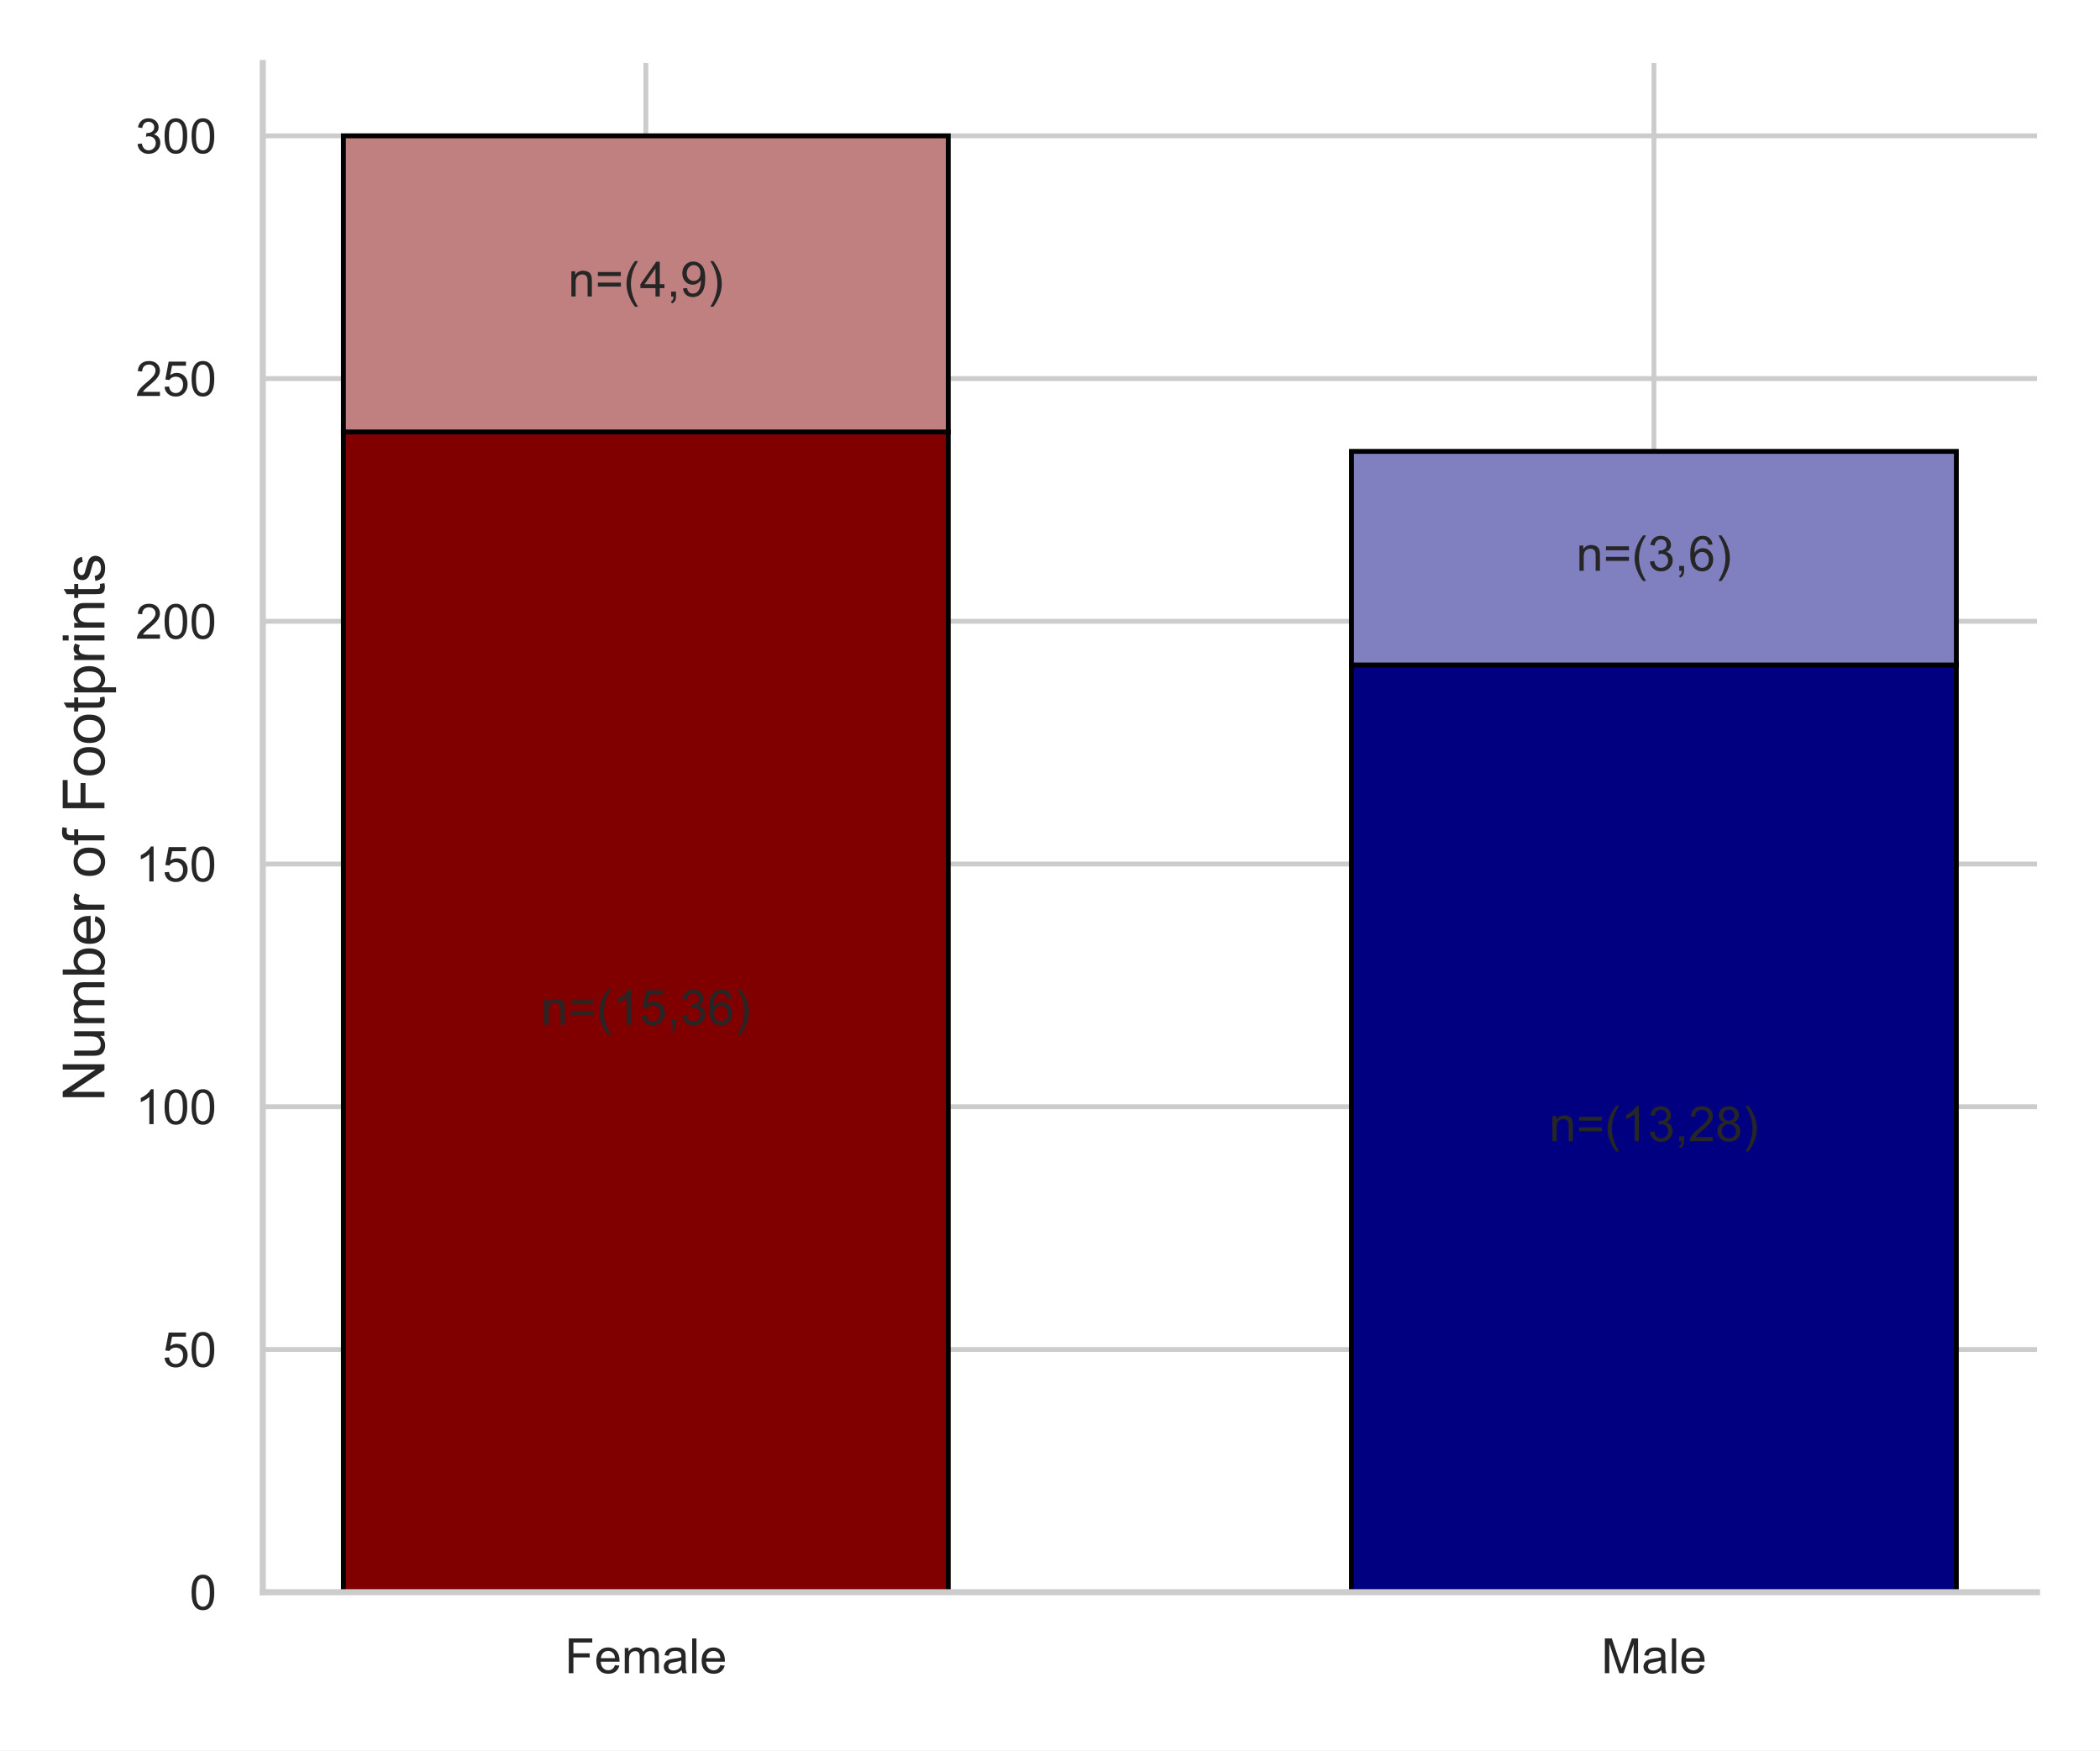
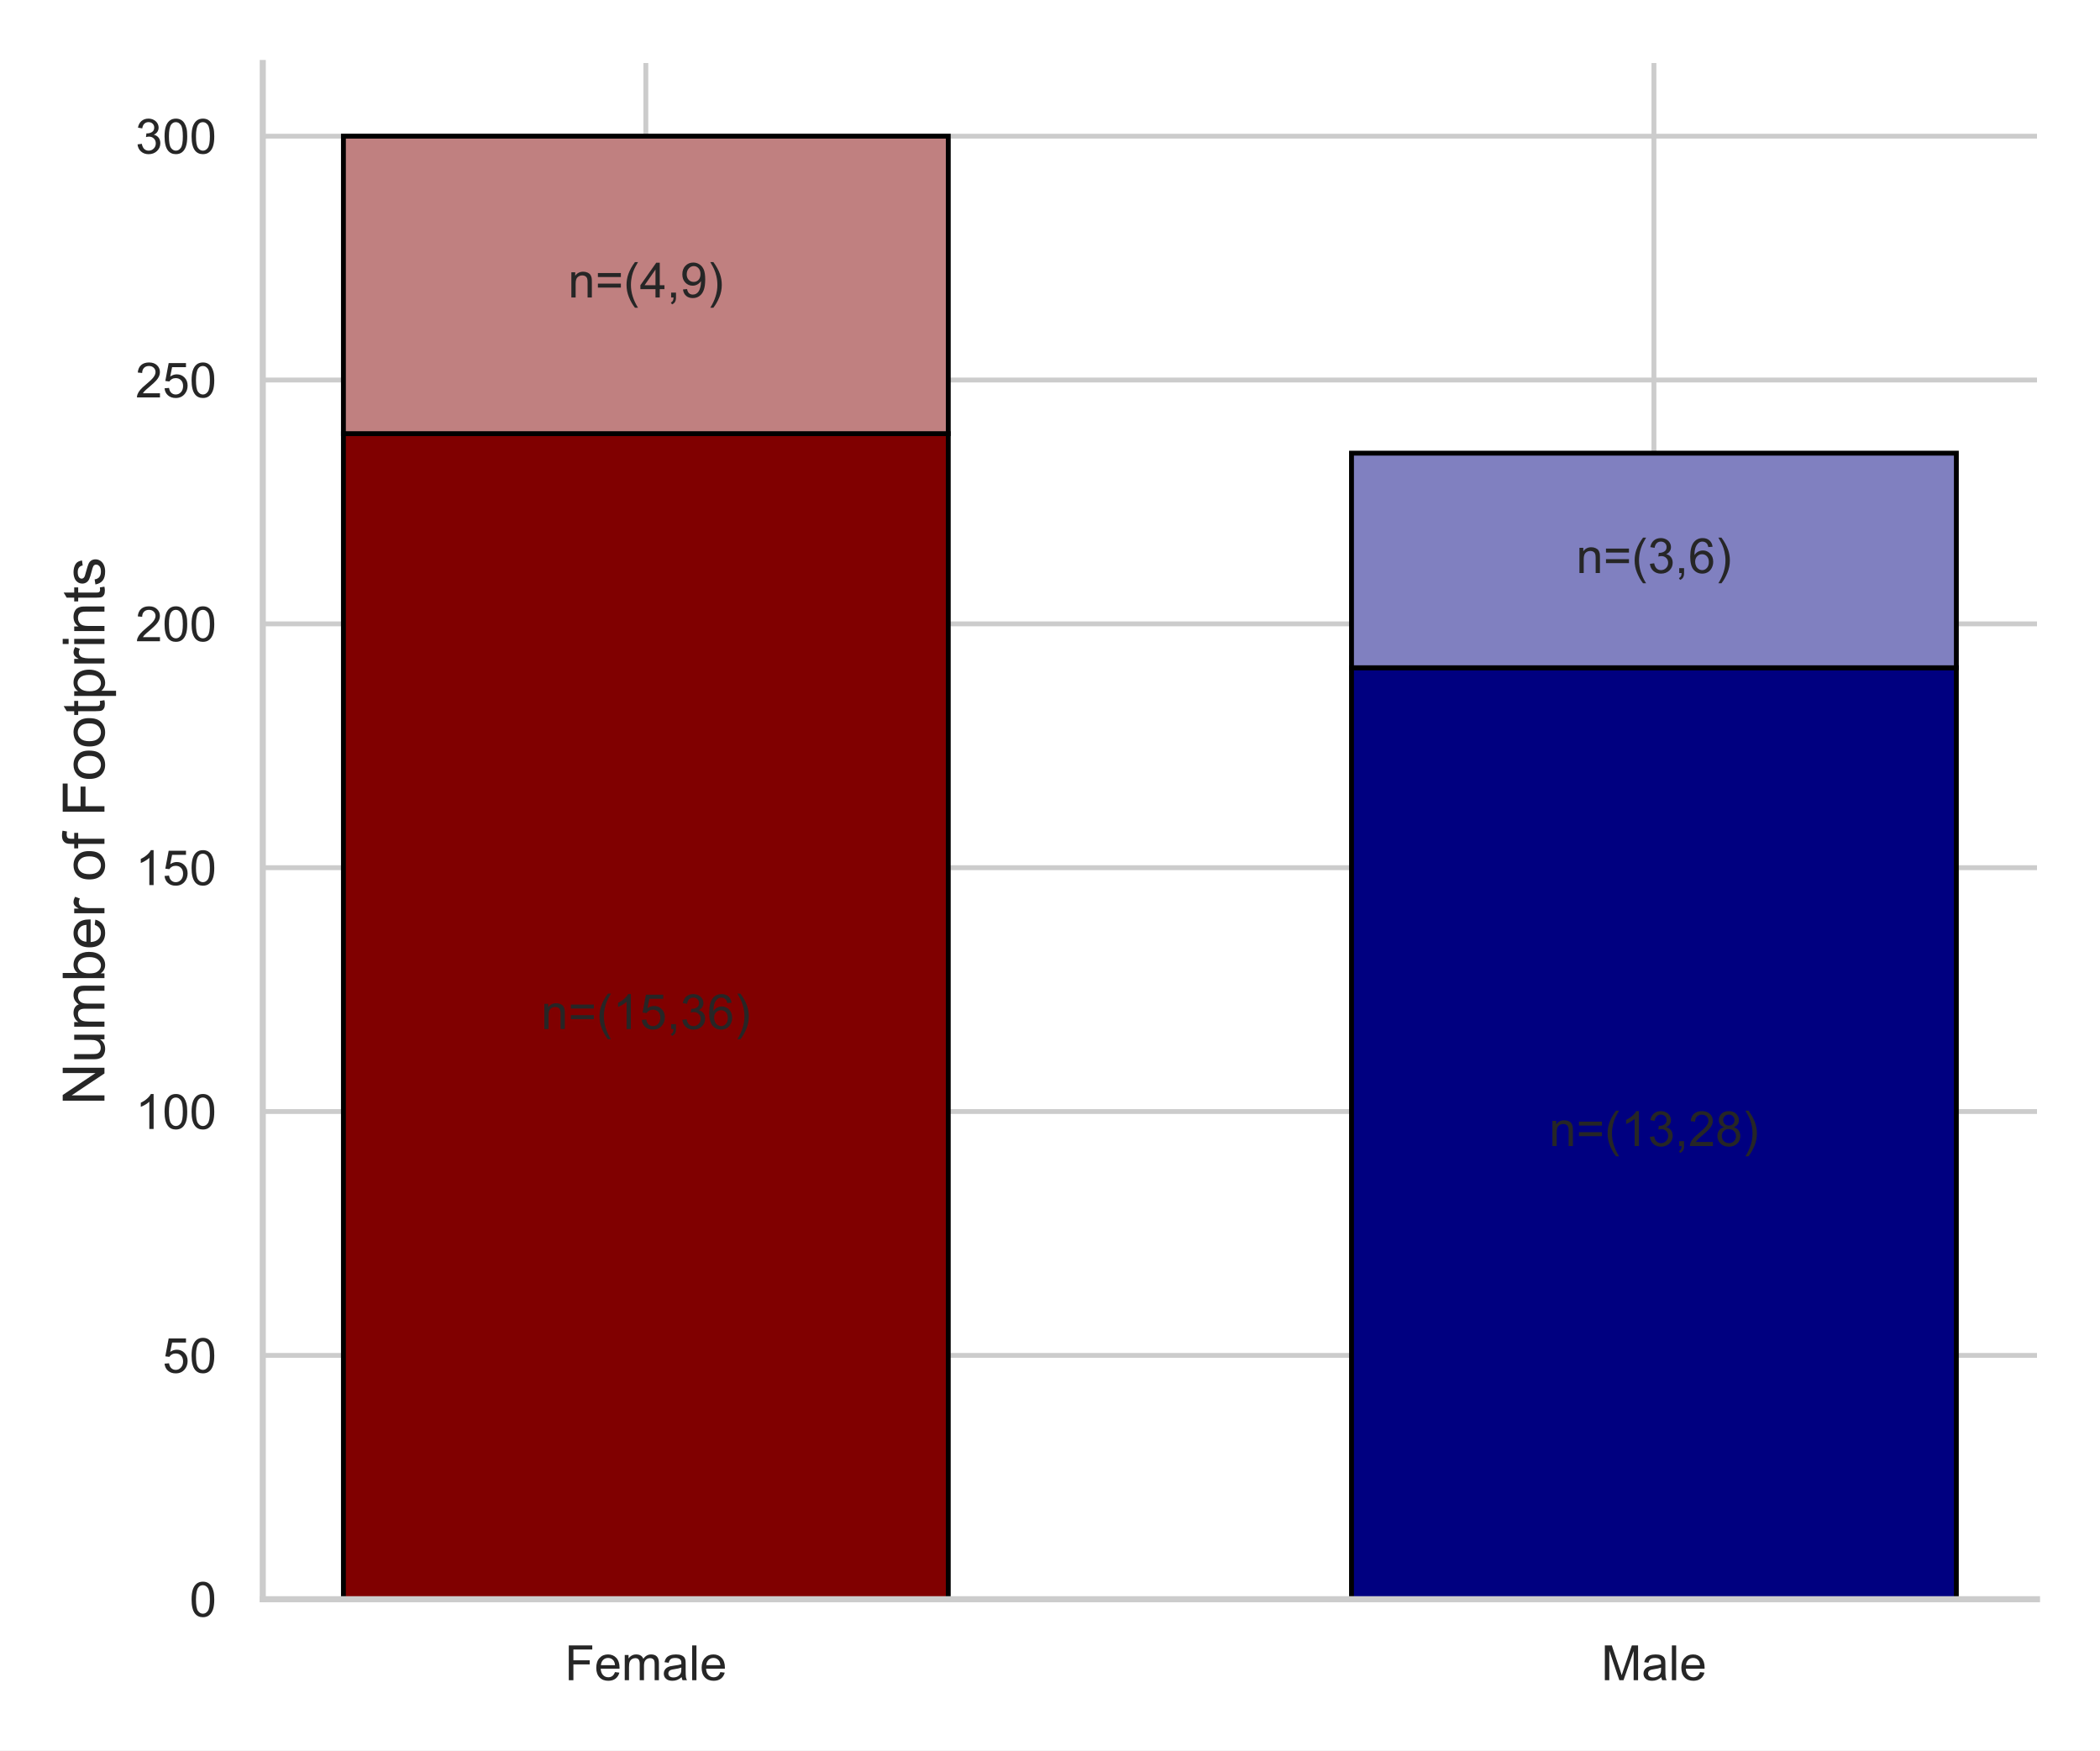
<svg xmlns="http://www.w3.org/2000/svg" xmlns:xlink="http://www.w3.org/1999/xlink" width="432pt" height="360pt" viewBox="0 0 432 360" version="1.1">
  <defs>
    <style type="text/css">*{stroke-linejoin: round; stroke-linecap: butt}</style>
  </defs>
  <g id="figure_1">
    <g id="patch_1">
      <path d="M 0 360  L 432 360  L 432 0  L 0 0  z " style="fill: #ffffff" />
    </g>
    <g id="axes_1">
      <g id="patch_2">
-         <path d="M 54.056 327.46  L 419.04 327.46  L 419.04 12.96  L 54.056 12.96  z " style="fill: #ffffff" />
+         <path d="M 54.056 328.9  L 419.04 328.9  L 419.04 12.96  L 54.056 12.96  z " style="fill: #ffffff" />
      </g>
      <g id="matplotlib.axis_1">
        <g id="xtick_1">
          <g id="line2d_1">
-             <path d="M 132.86 327.46  L 132.86 12.96  " clip-path="url(#p810f9f0279)" style="fill: none; stroke: #cccccc; stroke-linecap: round" />
+             <path d="M 132.86 328.9  L 132.86 12.96  " clip-path="url(#p7f37c09614)" style="fill: none; stroke: #cccccc; stroke-linecap: round" />
          </g>
          <g id="text_1">
-             <g style="fill: #262626" transform="translate(116.1885 344.1178) scale(0.1 -0.1)">
+             <g style="fill: #262626" transform="translate(116.1885 345.5578) scale(0.1 -0.1)">
              <defs>
                <path id="ArialMT-46" d="M 525 0  L 525 4581  L 3616 4581  L 3616 4041  L 1131 4041  L 1131 2622  L 3281 2622  L 3281 2081  L 1131 2081  L 1131 0  L 525 0  z " transform="scale(0.015625)" />
                <path id="ArialMT-65" d="M 2694 1069  L 3275 997  Q 3138 488 2766 206  Q 2394 -75 1816 -75  Q 1088 -75 661 373  Q 234 822 234 1631  Q 234 2469 665 2931  Q 1097 3394 1784 3394  Q 2450 3394 2872 2941  Q 3294 2488 3294 1666  Q 3294 1616 3291 1516  L 816 1516  Q 847 969 1125 678  Q 1403 388 1819 388  Q 2128 388 2347 550  Q 2566 713 2694 1069  z M 847 1978  L 2700 1978  Q 2663 2397 2488 2606  Q 2219 2931 1791 2931  Q 1403 2931 1139 2672  Q 875 2413 847 1978  z " transform="scale(0.015625)" />
                <path id="ArialMT-6d" d="M 422 0  L 422 3319  L 925 3319  L 925 2853  Q 1081 3097 1340 3245  Q 1600 3394 1931 3394  Q 2300 3394 2536 3241  Q 2772 3088 2869 2813  Q 3263 3394 3894 3394  Q 4388 3394 4653 3120  Q 4919 2847 4919 2278  L 4919 0  L 4359 0  L 4359 2091  Q 4359 2428 4304 2576  Q 4250 2725 4106 2815  Q 3963 2906 3769 2906  Q 3419 2906 3187 2673  Q 2956 2441 2956 1928  L 2956 0  L 2394 0  L 2394 2156  Q 2394 2531 2256 2718  Q 2119 2906 1806 2906  Q 1569 2906 1367 2781  Q 1166 2656 1075 2415  Q 984 2175 984 1722  L 984 0  L 422 0  z " transform="scale(0.015625)" />
                <path id="ArialMT-61" d="M 2588 409  Q 2275 144 1986 34  Q 1697 -75 1366 -75  Q 819 -75 525 192  Q 231 459 231 875  Q 231 1119 342 1320  Q 453 1522 633 1644  Q 813 1766 1038 1828  Q 1203 1872 1538 1913  Q 2219 1994 2541 2106  Q 2544 2222 2544 2253  Q 2544 2597 2384 2738  Q 2169 2928 1744 2928  Q 1347 2928 1158 2789  Q 969 2650 878 2297  L 328 2372  Q 403 2725 575 2942  Q 747 3159 1072 3276  Q 1397 3394 1825 3394  Q 2250 3394 2515 3294  Q 2781 3194 2906 3042  Q 3031 2891 3081 2659  Q 3109 2516 3109 2141  L 3109 1391  Q 3109 606 3145 398  Q 3181 191 3288 0  L 2700 0  Q 2613 175 2588 409  z M 2541 1666  Q 2234 1541 1622 1453  Q 1275 1403 1131 1340  Q 988 1278 909 1158  Q 831 1038 831 891  Q 831 666 1001 516  Q 1172 366 1500 366  Q 1825 366 2078 508  Q 2331 650 2450 897  Q 2541 1088 2541 1459  L 2541 1666  z " transform="scale(0.015625)" />
                <path id="ArialMT-6c" d="M 409 0  L 409 4581  L 972 4581  L 972 0  L 409 0  z " transform="scale(0.015625)" />
              </defs>
              <use xlink:href="#ArialMT-46" />
              <use xlink:href="#ArialMT-65" transform="translate(61.08398 0)" />
              <use xlink:href="#ArialMT-6d" transform="translate(116.6992 0)" />
              <use xlink:href="#ArialMT-61" transform="translate(200 0)" />
              <use xlink:href="#ArialMT-6c" transform="translate(255.6152 0)" />
              <use xlink:href="#ArialMT-65" transform="translate(277.832 0)" />
            </g>
          </g>
        </g>
        <g id="xtick_2">
          <g id="line2d_2">
-             <path d="M 340.237 327.46  L 340.237 12.96  " clip-path="url(#p810f9f0279)" style="fill: none; stroke: #cccccc; stroke-linecap: round" />
+             <path d="M 340.237 328.9  L 340.237 12.96  " clip-path="url(#p7f37c09614)" style="fill: none; stroke: #cccccc; stroke-linecap: round" />
          </g>
          <g id="text_2">
-             <g style="fill: #262626" transform="translate(329.4 344.1178) scale(0.1 -0.1)">
+             <g style="fill: #262626" transform="translate(329.4 345.5578) scale(0.1 -0.1)">
              <defs>
                <path id="ArialMT-4d" d="M 475 0  L 475 4581  L 1388 4581  L 2472 1338  Q 2622 884 2691 659  Q 2769 909 2934 1394  L 4031 4581  L 4847 4581  L 4847 0  L 4263 0  L 4263 3834  L 2931 0  L 2384 0  L 1059 3900  L 1059 0  L 475 0  z " transform="scale(0.015625)" />
              </defs>
              <use xlink:href="#ArialMT-4d" />
              <use xlink:href="#ArialMT-61" transform="translate(83.30078 0)" />
              <use xlink:href="#ArialMT-6c" transform="translate(138.916 0)" />
              <use xlink:href="#ArialMT-65" transform="translate(161.1328 0)" />
            </g>
          </g>
        </g>
      </g>
      <g id="matplotlib.axis_2">
        <g id="ytick_1">
          <g id="line2d_3">
-             <path d="M 54.056 327.46  L 419.04 327.46  " clip-path="url(#p810f9f0279)" style="fill: none; stroke: #cccccc; stroke-linecap: round" />
+             <path d="M 54.056 328.9  L 419.04 328.9  " clip-path="url(#p7f37c09614)" style="fill: none; stroke: #cccccc; stroke-linecap: round" />
          </g>
          <g id="text_3">
-             <g style="fill: #262626" transform="translate(38.99531 331.0389) scale(0.1 -0.1)">
+             <g style="fill: #262626" transform="translate(38.99531 332.4789) scale(0.1 -0.1)">
              <defs>
                <path id="ArialMT-30" d="M 266 2259  Q 266 3072 433 3567  Q 600 4063 929 4331  Q 1259 4600 1759 4600  Q 2128 4600 2406 4451  Q 2684 4303 2865 4023  Q 3047 3744 3150 3342  Q 3253 2941 3253 2259  Q 3253 1453 3087 958  Q 2922 463 2592 192  Q 2263 -78 1759 -78  Q 1097 -78 719 397  Q 266 969 266 2259  z M 844 2259  Q 844 1131 1108 757  Q 1372 384 1759 384  Q 2147 384 2411 759  Q 2675 1134 2675 2259  Q 2675 3391 2411 3762  Q 2147 4134 1753 4134  Q 1366 4134 1134 3806  Q 844 3388 844 2259  z " transform="scale(0.015625)" />
              </defs>
              <use xlink:href="#ArialMT-30" />
            </g>
          </g>
        </g>
        <g id="ytick_2">
          <g id="line2d_4">
-             <path d="M 54.056 277.539  L 419.04 277.539  " clip-path="url(#p810f9f0279)" style="fill: none; stroke: #cccccc; stroke-linecap: round" />
+             <path d="M 54.056 278.751  L 419.04 278.751  " clip-path="url(#p7f37c09614)" style="fill: none; stroke: #cccccc; stroke-linecap: round" />
          </g>
          <g id="text_4">
-             <g style="fill: #262626" transform="translate(33.43438 281.1183) scale(0.1 -0.1)">
+             <g style="fill: #262626" transform="translate(33.43438 282.3297) scale(0.1 -0.1)">
              <defs>
                <path id="ArialMT-35" d="M 266 1200  L 856 1250  Q 922 819 1161 601  Q 1400 384 1738 384  Q 2144 384 2425 690  Q 2706 997 2706 1503  Q 2706 1984 2436 2262  Q 2166 2541 1728 2541  Q 1456 2541 1237 2417  Q 1019 2294 894 2097  L 366 2166  L 809 4519  L 3088 4519  L 3088 3981  L 1259 3981  L 1013 2750  Q 1425 3038 1878 3038  Q 2478 3038 2890 2622  Q 3303 2206 3303 1553  Q 3303 931 2941 478  Q 2500 -78 1738 -78  Q 1113 -78 717 272  Q 322 622 266 1200  z " transform="scale(0.015625)" />
              </defs>
              <use xlink:href="#ArialMT-35" />
              <use xlink:href="#ArialMT-30" transform="translate(55.61523 0)" />
            </g>
          </g>
        </g>
        <g id="ytick_3">
          <g id="line2d_5">
-             <path d="M 54.056 227.619  L 419.04 227.619  " clip-path="url(#p810f9f0279)" style="fill: none; stroke: #cccccc; stroke-linecap: round" />
+             <path d="M 54.056 228.602  L 419.04 228.602  " clip-path="url(#p7f37c09614)" style="fill: none; stroke: #cccccc; stroke-linecap: round" />
          </g>
          <g id="text_5">
-             <g style="fill: #262626" transform="translate(27.87344 231.1976) scale(0.1 -0.1)">
+             <g style="fill: #262626" transform="translate(27.87344 232.1805) scale(0.1 -0.1)">
              <defs>
                <path id="ArialMT-31" d="M 2384 0  L 1822 0  L 1822 3584  Q 1619 3391 1289 3197  Q 959 3003 697 2906  L 697 3450  Q 1169 3672 1522 3987  Q 1875 4303 2022 4600  L 2384 4600  L 2384 0  z " transform="scale(0.015625)" />
              </defs>
              <use xlink:href="#ArialMT-31" />
              <use xlink:href="#ArialMT-30" transform="translate(55.61523 0)" />
              <use xlink:href="#ArialMT-30" transform="translate(111.2305 0)" />
            </g>
          </g>
        </g>
        <g id="ytick_4">
          <g id="line2d_6">
-             <path d="M 54.056 177.698  L 419.04 177.698  " clip-path="url(#p810f9f0279)" style="fill: none; stroke: #cccccc; stroke-linecap: round" />
+             <path d="M 54.056 178.452  L 419.04 178.452  " clip-path="url(#p7f37c09614)" style="fill: none; stroke: #cccccc; stroke-linecap: round" />
          </g>
          <g id="text_6">
-             <g style="fill: #262626" transform="translate(27.87344 181.277) scale(0.1 -0.1)">
+             <g style="fill: #262626" transform="translate(27.87344 182.0313) scale(0.1 -0.1)">
              <use xlink:href="#ArialMT-31" />
              <use xlink:href="#ArialMT-35" transform="translate(55.61523 0)" />
              <use xlink:href="#ArialMT-30" transform="translate(111.2305 0)" />
            </g>
          </g>
        </g>
        <g id="ytick_5">
          <g id="line2d_7">
-             <path d="M 54.056 127.777  L 419.04 127.777  " clip-path="url(#p810f9f0279)" style="fill: none; stroke: #cccccc; stroke-linecap: round" />
+             <path d="M 54.056 128.303  L 419.04 128.303  " clip-path="url(#p7f37c09614)" style="fill: none; stroke: #cccccc; stroke-linecap: round" />
          </g>
          <g id="text_7">
-             <g style="fill: #262626" transform="translate(27.87344 131.3564) scale(0.1 -0.1)">
+             <g style="fill: #262626" transform="translate(27.87344 131.8821) scale(0.1 -0.1)">
              <defs>
                <path id="ArialMT-32" d="M 3222 541  L 3222 0  L 194 0  Q 188 203 259 391  Q 375 700 629 1000  Q 884 1300 1366 1694  Q 2113 2306 2375 2664  Q 2638 3022 2638 3341  Q 2638 3675 2398 3904  Q 2159 4134 1775 4134  Q 1369 4134 1125 3890  Q 881 3647 878 3216  L 300 3275  Q 359 3922 746 4261  Q 1134 4600 1788 4600  Q 2447 4600 2831 4234  Q 3216 3869 3216 3328  Q 3216 3053 3103 2787  Q 2991 2522 2730 2228  Q 2469 1934 1863 1422  Q 1356 997 1212 845  Q 1069 694 975 541  L 3222 541  z " transform="scale(0.015625)" />
              </defs>
              <use xlink:href="#ArialMT-32" />
              <use xlink:href="#ArialMT-30" transform="translate(55.61523 0)" />
              <use xlink:href="#ArialMT-30" transform="translate(111.2305 0)" />
            </g>
          </g>
        </g>
        <g id="ytick_6">
          <g id="line2d_8">
-             <path d="M 54.056 77.857  L 419.04 77.857  " clip-path="url(#p810f9f0279)" style="fill: none; stroke: #cccccc; stroke-linecap: round" />
+             <path d="M 54.056 78.154  L 419.04 78.154  " clip-path="url(#p7f37c09614)" style="fill: none; stroke: #cccccc; stroke-linecap: round" />
          </g>
          <g id="text_8">
-             <g style="fill: #262626" transform="translate(27.87344 81.43573) scale(0.1 -0.1)">
+             <g style="fill: #262626" transform="translate(27.87344 81.73288) scale(0.1 -0.1)">
              <use xlink:href="#ArialMT-32" />
              <use xlink:href="#ArialMT-35" transform="translate(55.61523 0)" />
              <use xlink:href="#ArialMT-30" transform="translate(111.2305 0)" />
            </g>
          </g>
        </g>
        <g id="ytick_7">
          <g id="line2d_9">
-             <path d="M 54.056 27.936  L 419.04 27.936  " clip-path="url(#p810f9f0279)" style="fill: none; stroke: #cccccc; stroke-linecap: round" />
+             <path d="M 54.056 28.005  L 419.04 28.005  " clip-path="url(#p7f37c09614)" style="fill: none; stroke: #cccccc; stroke-linecap: round" />
          </g>
          <g id="text_9">
-             <g style="fill: #262626" transform="translate(27.87344 31.5151) scale(0.1 -0.1)">
+             <g style="fill: #262626" transform="translate(27.87344 31.58367) scale(0.1 -0.1)">
              <defs>
                <path id="ArialMT-33" d="M 269 1209  L 831 1284  Q 928 806 1161 595  Q 1394 384 1728 384  Q 2125 384 2398 659  Q 2672 934 2672 1341  Q 2672 1728 2419 1979  Q 2166 2231 1775 2231  Q 1616 2231 1378 2169  L 1441 2663  Q 1497 2656 1531 2656  Q 1891 2656 2178 2843  Q 2466 3031 2466 3422  Q 2466 3731 2256 3934  Q 2047 4138 1716 4138  Q 1388 4138 1169 3931  Q 950 3725 888 3313  L 325 3413  Q 428 3978 793 4289  Q 1159 4600 1703 4600  Q 2078 4600 2393 4439  Q 2709 4278 2876 4000  Q 3044 3722 3044 3409  Q 3044 3113 2884 2869  Q 2725 2625 2413 2481  Q 2819 2388 3044 2092  Q 3269 1797 3269 1353  Q 3269 753 2831 336  Q 2394 -81 1725 -81  Q 1122 -81 723 278  Q 325 638 269 1209  z " transform="scale(0.015625)" />
              </defs>
              <use xlink:href="#ArialMT-33" />
              <use xlink:href="#ArialMT-30" transform="translate(55.61523 0)" />
              <use xlink:href="#ArialMT-30" transform="translate(111.2305 0)" />
            </g>
          </g>
        </g>
        <g id="text_10">
-           <g style="fill: #262626" transform="translate(21.48844 226.5613) rotate(-90) scale(0.12 -0.12)">
+           <g style="fill: #262626" transform="translate(21.48844 227.2812) rotate(-90) scale(0.12 -0.12)">
            <defs>
              <path id="ArialMT-4e" d="M 488 0  L 488 4581  L 1109 4581  L 3516 984  L 3516 4581  L 4097 4581  L 4097 0  L 3475 0  L 1069 3600  L 1069 0  L 488 0  z " transform="scale(0.015625)" />
              <path id="ArialMT-75" d="M 2597 0  L 2597 488  Q 2209 -75 1544 -75  Q 1250 -75 995 37  Q 741 150 617 320  Q 494 491 444 738  Q 409 903 409 1263  L 409 3319  L 972 3319  L 972 1478  Q 972 1038 1006 884  Q 1059 663 1231 536  Q 1403 409 1656 409  Q 1909 409 2131 539  Q 2353 669 2445 892  Q 2538 1116 2538 1541  L 2538 3319  L 3100 3319  L 3100 0  L 2597 0  z " transform="scale(0.015625)" />
              <path id="ArialMT-62" d="M 941 0  L 419 0  L 419 4581  L 981 4581  L 981 2947  Q 1338 3394 1891 3394  Q 2197 3394 2470 3270  Q 2744 3147 2920 2923  Q 3097 2700 3197 2384  Q 3297 2069 3297 1709  Q 3297 856 2875 390  Q 2453 -75 1863 -75  Q 1275 -75 941 416  L 941 0  z M 934 1684  Q 934 1088 1097 822  Q 1363 388 1816 388  Q 2184 388 2453 708  Q 2722 1028 2722 1663  Q 2722 2313 2464 2622  Q 2206 2931 1841 2931  Q 1472 2931 1203 2611  Q 934 2291 934 1684  z " transform="scale(0.015625)" />
              <path id="ArialMT-72" d="M 416 0  L 416 3319  L 922 3319  L 922 2816  Q 1116 3169 1280 3281  Q 1444 3394 1641 3394  Q 1925 3394 2219 3213  L 2025 2691  Q 1819 2813 1613 2813  Q 1428 2813 1281 2702  Q 1134 2591 1072 2394  Q 978 2094 978 1738  L 978 0  L 416 0  z " transform="scale(0.015625)" />
              <path id="ArialMT-20" transform="scale(0.015625)" />
              <path id="ArialMT-6f" d="M 213 1659  Q 213 2581 725 3025  Q 1153 3394 1769 3394  Q 2453 3394 2887 2945  Q 3322 2497 3322 1706  Q 3322 1066 3130 698  Q 2938 331 2570 128  Q 2203 -75 1769 -75  Q 1072 -75 642 372  Q 213 819 213 1659  z M 791 1659  Q 791 1022 1069 705  Q 1347 388 1769 388  Q 2188 388 2466 706  Q 2744 1025 2744 1678  Q 2744 2294 2464 2611  Q 2184 2928 1769 2928  Q 1347 2928 1069 2612  Q 791 2297 791 1659  z " transform="scale(0.015625)" />
              <path id="ArialMT-66" d="M 556 0  L 556 2881  L 59 2881  L 59 3319  L 556 3319  L 556 3672  Q 556 4006 616 4169  Q 697 4388 901 4523  Q 1106 4659 1475 4659  Q 1713 4659 2000 4603  L 1916 4113  Q 1741 4144 1584 4144  Q 1328 4144 1222 4034  Q 1116 3925 1116 3625  L 1116 3319  L 1763 3319  L 1763 2881  L 1116 2881  L 1116 0  L 556 0  z " transform="scale(0.015625)" />
              <path id="ArialMT-74" d="M 1650 503  L 1731 6  Q 1494 -44 1306 -44  Q 1000 -44 831 53  Q 663 150 594 308  Q 525 466 525 972  L 525 2881  L 113 2881  L 113 3319  L 525 3319  L 525 4141  L 1084 4478  L 1084 3319  L 1650 3319  L 1650 2881  L 1084 2881  L 1084 941  Q 1084 700 1114 631  Q 1144 563 1211 522  Q 1278 481 1403 481  Q 1497 481 1650 503  z " transform="scale(0.015625)" />
              <path id="ArialMT-70" d="M 422 -1272  L 422 3319  L 934 3319  L 934 2888  Q 1116 3141 1344 3267  Q 1572 3394 1897 3394  Q 2322 3394 2647 3175  Q 2972 2956 3137 2557  Q 3303 2159 3303 1684  Q 3303 1175 3120 767  Q 2938 359 2589 142  Q 2241 -75 1856 -75  Q 1575 -75 1351 44  Q 1128 163 984 344  L 984 -1272  L 422 -1272  z M 931 1641  Q 931 1000 1190 694  Q 1450 388 1819 388  Q 2194 388 2461 705  Q 2728 1022 2728 1688  Q 2728 2322 2467 2637  Q 2206 2953 1844 2953  Q 1484 2953 1207 2617  Q 931 2281 931 1641  z " transform="scale(0.015625)" />
              <path id="ArialMT-69" d="M 425 3934  L 425 4581  L 988 4581  L 988 3934  L 425 3934  z M 425 0  L 425 3319  L 988 3319  L 988 0  L 425 0  z " transform="scale(0.015625)" />
              <path id="ArialMT-6e" d="M 422 0  L 422 3319  L 928 3319  L 928 2847  Q 1294 3394 1984 3394  Q 2284 3394 2536 3286  Q 2788 3178 2913 3003  Q 3038 2828 3088 2588  Q 3119 2431 3119 2041  L 3119 0  L 2556 0  L 2556 2019  Q 2556 2363 2490 2533  Q 2425 2703 2258 2804  Q 2091 2906 1866 2906  Q 1506 2906 1245 2678  Q 984 2450 984 1813  L 984 0  L 422 0  z " transform="scale(0.015625)" />
              <path id="ArialMT-73" d="M 197 991  L 753 1078  Q 800 744 1014 566  Q 1228 388 1613 388  Q 2000 388 2187 545  Q 2375 703 2375 916  Q 2375 1106 2209 1216  Q 2094 1291 1634 1406  Q 1016 1563 777 1677  Q 538 1791 414 1992  Q 291 2194 291 2438  Q 291 2659 392 2848  Q 494 3038 669 3163  Q 800 3259 1026 3326  Q 1253 3394 1513 3394  Q 1903 3394 2198 3281  Q 2494 3169 2634 2976  Q 2775 2784 2828 2463  L 2278 2388  Q 2241 2644 2061 2787  Q 1881 2931 1553 2931  Q 1166 2931 1000 2803  Q 834 2675 834 2503  Q 834 2394 903 2306  Q 972 2216 1119 2156  Q 1203 2125 1616 2013  Q 2213 1853 2448 1751  Q 2684 1650 2818 1456  Q 2953 1263 2953 975  Q 2953 694 2789 445  Q 2625 197 2315 61  Q 2006 -75 1616 -75  Q 969 -75 630 194  Q 291 463 197 991  z " transform="scale(0.015625)" />
            </defs>
            <use xlink:href="#ArialMT-4e" />
            <use xlink:href="#ArialMT-75" transform="translate(72.2168 0)" />
            <use xlink:href="#ArialMT-6d" transform="translate(127.832 0)" />
            <use xlink:href="#ArialMT-62" transform="translate(211.1328 0)" />
            <use xlink:href="#ArialMT-65" transform="translate(266.748 0)" />
            <use xlink:href="#ArialMT-72" transform="translate(322.3633 0)" />
            <use xlink:href="#ArialMT-20" transform="translate(355.6641 0)" />
            <use xlink:href="#ArialMT-6f" transform="translate(383.4473 0)" />
            <use xlink:href="#ArialMT-66" transform="translate(439.0625 0)" />
            <use xlink:href="#ArialMT-20" transform="translate(466.8457 0)" />
            <use xlink:href="#ArialMT-46" transform="translate(494.6289 0)" />
            <use xlink:href="#ArialMT-6f" transform="translate(555.7129 0)" />
            <use xlink:href="#ArialMT-6f" transform="translate(611.3281 0)" />
            <use xlink:href="#ArialMT-74" transform="translate(666.9434 0)" />
            <use xlink:href="#ArialMT-70" transform="translate(694.7266 0)" />
            <use xlink:href="#ArialMT-72" transform="translate(750.3418 0)" />
            <use xlink:href="#ArialMT-69" transform="translate(783.6426 0)" />
            <use xlink:href="#ArialMT-6e" transform="translate(805.8594 0)" />
            <use xlink:href="#ArialMT-74" transform="translate(861.4746 0)" />
            <use xlink:href="#ArialMT-73" transform="translate(889.2578 0)" />
          </g>
        </g>
      </g>
      <g id="patch_3">
-         <path d="M 70.646 327.46  L 195.073 327.46  L 195.073 88.839  L 70.646 88.839  z " clip-path="url(#p810f9f0279)" style="fill: #800000; stroke: #000000; stroke-linejoin: miter" />
+         <path d="M 70.646 328.9  L 195.073 328.9  L 195.073 89.187  L 70.646 89.187  z " clip-path="url(#p7f37c09614)" style="fill: #800000; stroke: #000000; stroke-linejoin: miter" />
      </g>
      <g id="patch_4">
-         <path d="M 278.024 327.46  L 402.45 327.46  L 402.45 136.763  L 278.024 136.763  z " clip-path="url(#p810f9f0279)" style="fill: #000080; stroke: #000000; stroke-linejoin: miter" />
+         <path d="M 278.024 328.9  L 402.45 328.9  L 402.45 137.33  L 278.024 137.33  z " clip-path="url(#p7f37c09614)" style="fill: #000080; stroke: #000000; stroke-linejoin: miter" />
      </g>
      <g id="patch_5">
-         <path d="M 70.646 88.839  L 195.073 88.839  L 195.073 27.936  L 70.646 27.936  z " clip-path="url(#p810f9f0279)" style="fill: #c08080; stroke: #000000; stroke-linejoin: miter" />
+         <path d="M 70.646 89.187  L 195.073 89.187  L 195.073 28.005  L 70.646 28.005  z " clip-path="url(#p7f37c09614)" style="fill: #c08080; stroke: #000000; stroke-linejoin: miter" />
      </g>
      <g id="patch_6">
-         <path d="M 278.024 136.763  L 402.45 136.763  L 402.45 92.833  L 278.024 92.833  z " clip-path="url(#p810f9f0279)" style="fill: #8080c0; stroke: #000000; stroke-linejoin: miter" />
+         <path d="M 278.024 137.33  L 402.45 137.33  L 402.45 93.199  L 278.024 93.199  z " clip-path="url(#p7f37c09614)" style="fill: #8080c0; stroke: #000000; stroke-linejoin: miter" />
      </g>
      <g id="patch_7">
-         <path d="M 54.056 327.46  L 54.056 12.96  " style="fill: none; stroke: #cccccc; stroke-width: 1.25; stroke-linejoin: miter; stroke-linecap: square" />
+         <path d="M 54.056 328.9  L 54.056 12.96  " style="fill: none; stroke: #cccccc; stroke-width: 1.25; stroke-linejoin: miter; stroke-linecap: square" />
      </g>
      <g id="patch_8">
-         <path d="M 54.056 327.46  L 419.04 327.46  " style="fill: none; stroke: #cccccc; stroke-width: 1.25; stroke-linejoin: miter; stroke-linecap: square" />
+         <path d="M 54.056 328.9  L 419.04 328.9  " style="fill: none; stroke: #cccccc; stroke-width: 1.25; stroke-linejoin: miter; stroke-linecap: square" />
      </g>
      <g id="text_11">
-         <g style="fill: #262626" transform="translate(111.3182 210.7372) scale(0.1 -0.1)">
+         <g style="fill: #262626" transform="translate(111.3182 211.6309) scale(0.1 -0.1)">
          <defs>
            <path id="ArialMT-3d" d="M 3381 2694  L 356 2694  L 356 3219  L 3381 3219  L 3381 2694  z M 3381 1303  L 356 1303  L 356 1828  L 3381 1828  L 3381 1303  z " transform="scale(0.015625)" />
            <path id="ArialMT-28" d="M 1497 -1347  Q 1031 -759 709 28  Q 388 816 388 1659  Q 388 2403 628 3084  Q 909 3875 1497 4659  L 1900 4659  Q 1522 4009 1400 3731  Q 1209 3300 1100 2831  Q 966 2247 966 1656  Q 966 153 1900 -1347  L 1497 -1347  z " transform="scale(0.015625)" />
            <path id="ArialMT-2c" d="M 569 0  L 569 641  L 1209 641  L 1209 0  Q 1209 -353 1084 -570  Q 959 -788 688 -906  L 531 -666  Q 709 -588 793 -436  Q 878 -284 888 0  L 569 0  z " transform="scale(0.015625)" />
            <path id="ArialMT-36" d="M 3184 3459  L 2625 3416  Q 2550 3747 2413 3897  Q 2184 4138 1850 4138  Q 1581 4138 1378 3988  Q 1113 3794 959 3422  Q 806 3050 800 2363  Q 1003 2672 1297 2822  Q 1591 2972 1913 2972  Q 2475 2972 2870 2558  Q 3266 2144 3266 1488  Q 3266 1056 3080 686  Q 2894 316 2569 119  Q 2244 -78 1831 -78  Q 1128 -78 684 439  Q 241 956 241 2144  Q 241 3472 731 4075  Q 1159 4600 1884 4600  Q 2425 4600 2770 4297  Q 3116 3994 3184 3459  z M 888 1484  Q 888 1194 1011 928  Q 1134 663 1356 523  Q 1578 384 1822 384  Q 2178 384 2434 671  Q 2691 959 2691 1453  Q 2691 1928 2437 2201  Q 2184 2475 1800 2475  Q 1419 2475 1153 2201  Q 888 1928 888 1484  z " transform="scale(0.015625)" />
            <path id="ArialMT-29" d="M 791 -1347  L 388 -1347  Q 1322 153 1322 1656  Q 1322 2244 1188 2822  Q 1081 3291 891 3722  Q 769 4003 388 4659  L 791 4659  Q 1378 3875 1659 3084  Q 1900 2403 1900 1659  Q 1900 816 1576 28  Q 1253 -759 791 -1347  z " transform="scale(0.015625)" />
          </defs>
          <use xlink:href="#ArialMT-6e" />
          <use xlink:href="#ArialMT-3d" transform="translate(55.61523 0)" />
          <use xlink:href="#ArialMT-28" transform="translate(114.0137 0)" />
          <use xlink:href="#ArialMT-31" transform="translate(147.3145 0)" />
          <use xlink:href="#ArialMT-35" transform="translate(202.9297 0)" />
          <use xlink:href="#ArialMT-2c" transform="translate(258.5449 0)" />
          <use xlink:href="#ArialMT-33" transform="translate(286.3281 0)" />
          <use xlink:href="#ArialMT-36" transform="translate(341.9434 0)" />
          <use xlink:href="#ArialMT-29" transform="translate(397.5586 0)" />
        </g>
      </g>
      <g id="text_12">
-         <g style="fill: #262626" transform="translate(318.6953 234.6991) scale(0.1 -0.1)">
+         <g style="fill: #262626" transform="translate(318.6953 235.7025) scale(0.1 -0.1)">
          <defs>
            <path id="ArialMT-38" d="M 1131 2484  Q 781 2613 612 2850  Q 444 3088 444 3419  Q 444 3919 803 4259  Q 1163 4600 1759 4600  Q 2359 4600 2725 4251  Q 3091 3903 3091 3403  Q 3091 3084 2923 2848  Q 2756 2613 2416 2484  Q 2838 2347 3058 2040  Q 3278 1734 3278 1309  Q 3278 722 2862 322  Q 2447 -78 1769 -78  Q 1091 -78 675 323  Q 259 725 259 1325  Q 259 1772 486 2073  Q 713 2375 1131 2484  z M 1019 3438  Q 1019 3113 1228 2906  Q 1438 2700 1772 2700  Q 2097 2700 2305 2904  Q 2513 3109 2513 3406  Q 2513 3716 2298 3927  Q 2084 4138 1766 4138  Q 1444 4138 1231 3931  Q 1019 3725 1019 3438  z M 838 1322  Q 838 1081 952 856  Q 1066 631 1291 507  Q 1516 384 1775 384  Q 2178 384 2440 643  Q 2703 903 2703 1303  Q 2703 1709 2433 1975  Q 2163 2241 1756 2241  Q 1359 2241 1098 1978  Q 838 1716 838 1322  z " transform="scale(0.015625)" />
          </defs>
          <use xlink:href="#ArialMT-6e" />
          <use xlink:href="#ArialMT-3d" transform="translate(55.61523 0)" />
          <use xlink:href="#ArialMT-28" transform="translate(114.0137 0)" />
          <use xlink:href="#ArialMT-31" transform="translate(147.3145 0)" />
          <use xlink:href="#ArialMT-33" transform="translate(202.9297 0)" />
          <use xlink:href="#ArialMT-2c" transform="translate(258.5449 0)" />
          <use xlink:href="#ArialMT-32" transform="translate(286.3281 0)" />
          <use xlink:href="#ArialMT-38" transform="translate(341.9434 0)" />
          <use xlink:href="#ArialMT-29" transform="translate(397.5586 0)" />
        </g>
      </g>
      <g id="text_13">
-         <g style="fill: #262626" transform="translate(116.8791 60.97528) scale(0.1 -0.1)">
+         <g style="fill: #262626" transform="translate(116.8791 61.18328) scale(0.1 -0.1)">
          <defs>
            <path id="ArialMT-34" d="M 2069 0  L 2069 1097  L 81 1097  L 81 1613  L 2172 4581  L 2631 4581  L 2631 1613  L 3250 1613  L 3250 1097  L 2631 1097  L 2631 0  L 2069 0  z M 2069 1613  L 2069 3678  L 634 1613  L 2069 1613  z " transform="scale(0.015625)" />
            <path id="ArialMT-39" d="M 350 1059  L 891 1109  Q 959 728 1153 556  Q 1347 384 1650 384  Q 1909 384 2104 503  Q 2300 622 2425 820  Q 2550 1019 2634 1356  Q 2719 1694 2719 2044  Q 2719 2081 2716 2156  Q 2547 1888 2255 1720  Q 1963 1553 1622 1553  Q 1053 1553 659 1965  Q 266 2378 266 3053  Q 266 3750 677 4175  Q 1088 4600 1706 4600  Q 2153 4600 2523 4359  Q 2894 4119 3086 3673  Q 3278 3228 3278 2384  Q 3278 1506 3087 986  Q 2897 466 2520 194  Q 2144 -78 1638 -78  Q 1100 -78 759 220  Q 419 519 350 1059  z M 2653 3081  Q 2653 3566 2395 3850  Q 2138 4134 1775 4134  Q 1400 4134 1122 3828  Q 844 3522 844 3034  Q 844 2597 1108 2323  Q 1372 2050 1759 2050  Q 2150 2050 2401 2323  Q 2653 2597 2653 3081  z " transform="scale(0.015625)" />
          </defs>
          <use xlink:href="#ArialMT-6e" />
          <use xlink:href="#ArialMT-3d" transform="translate(55.61523 0)" />
          <use xlink:href="#ArialMT-28" transform="translate(114.0137 0)" />
          <use xlink:href="#ArialMT-34" transform="translate(147.3145 0)" />
          <use xlink:href="#ArialMT-2c" transform="translate(202.9297 0)" />
          <use xlink:href="#ArialMT-39" transform="translate(230.7129 0)" />
          <use xlink:href="#ArialMT-29" transform="translate(286.3281 0)" />
        </g>
      </g>
      <g id="text_14">
-         <g style="fill: #262626" transform="translate(324.2562 117.3856) scale(0.1 -0.1)">
+         <g style="fill: #262626" transform="translate(324.2562 117.8519) scale(0.1 -0.1)">
          <use xlink:href="#ArialMT-6e" />
          <use xlink:href="#ArialMT-3d" transform="translate(55.61523 0)" />
          <use xlink:href="#ArialMT-28" transform="translate(114.0137 0)" />
          <use xlink:href="#ArialMT-33" transform="translate(147.3145 0)" />
          <use xlink:href="#ArialMT-2c" transform="translate(202.9297 0)" />
          <use xlink:href="#ArialMT-36" transform="translate(230.7129 0)" />
          <use xlink:href="#ArialMT-29" transform="translate(286.3281 0)" />
        </g>
      </g>
    </g>
  </g>
  <defs>
-     <clipPath id="p810f9f0279">
-       <rect x="54.056" y="12.96" width="364.984" height="314.5" />
+     <clipPath id="p7f37c09614">
+       <rect x="54.056" y="12.96" width="364.984" height="315.94" />
    </clipPath>
  </defs>
</svg>
